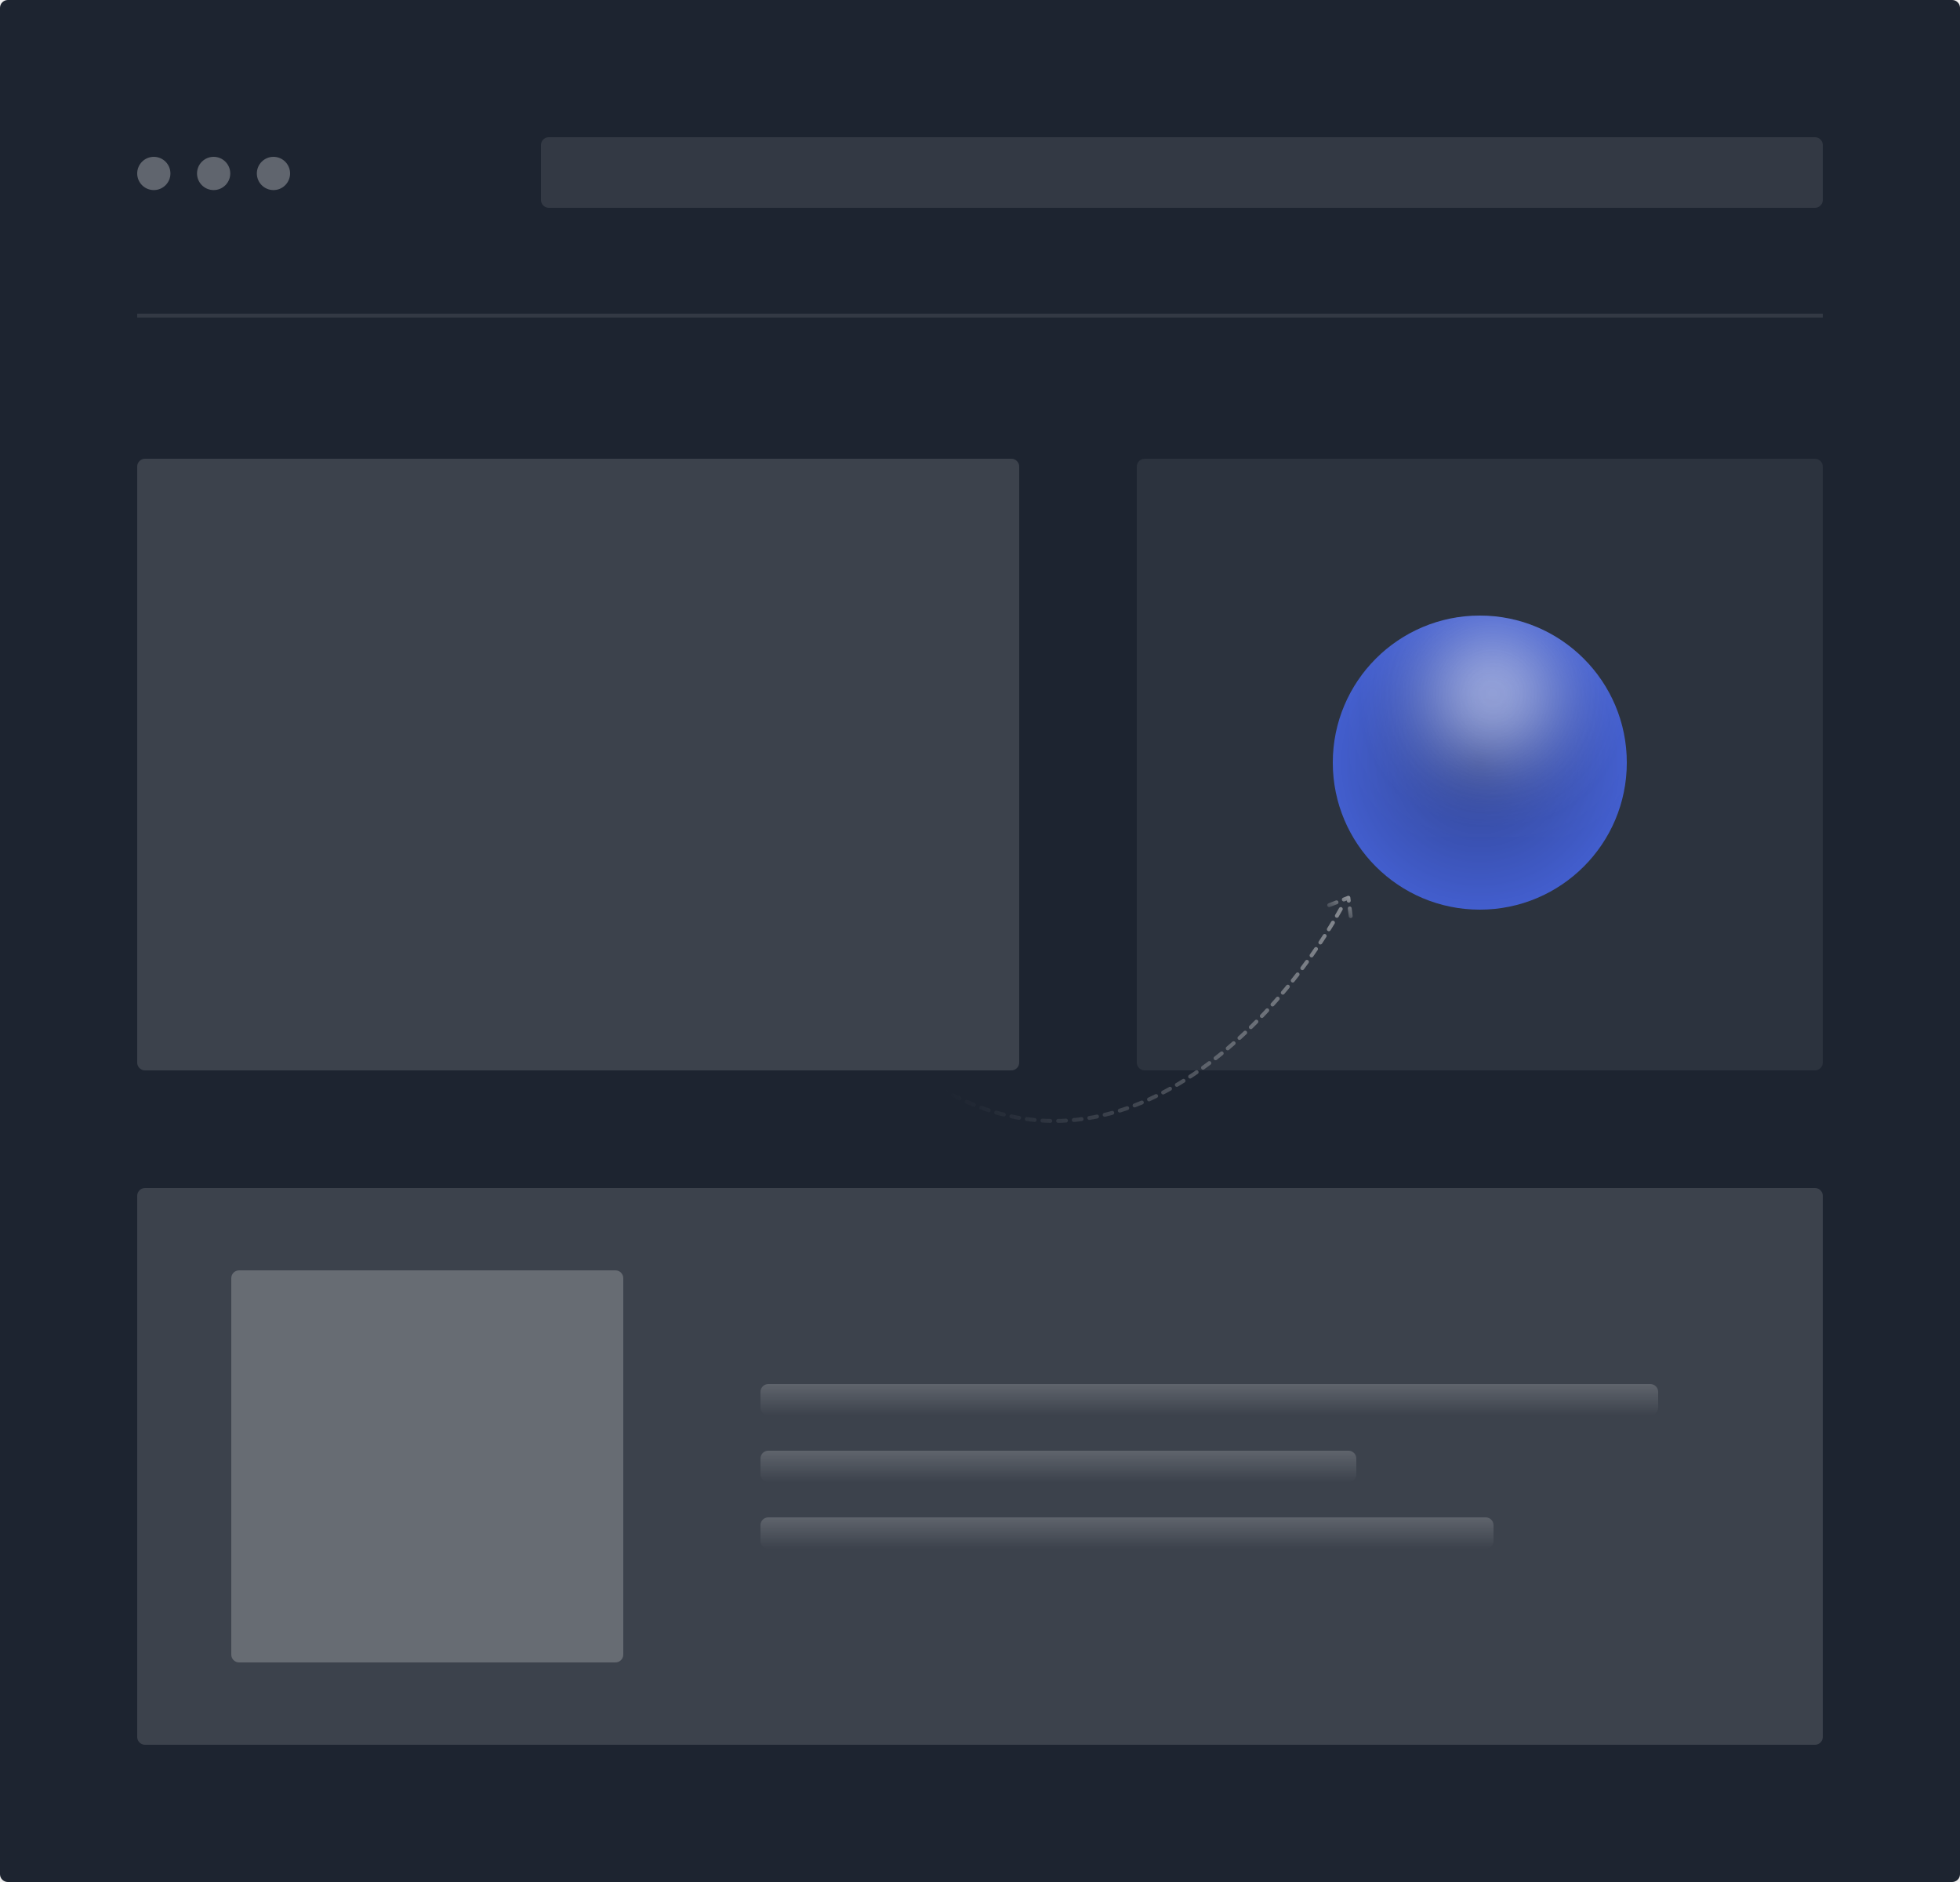
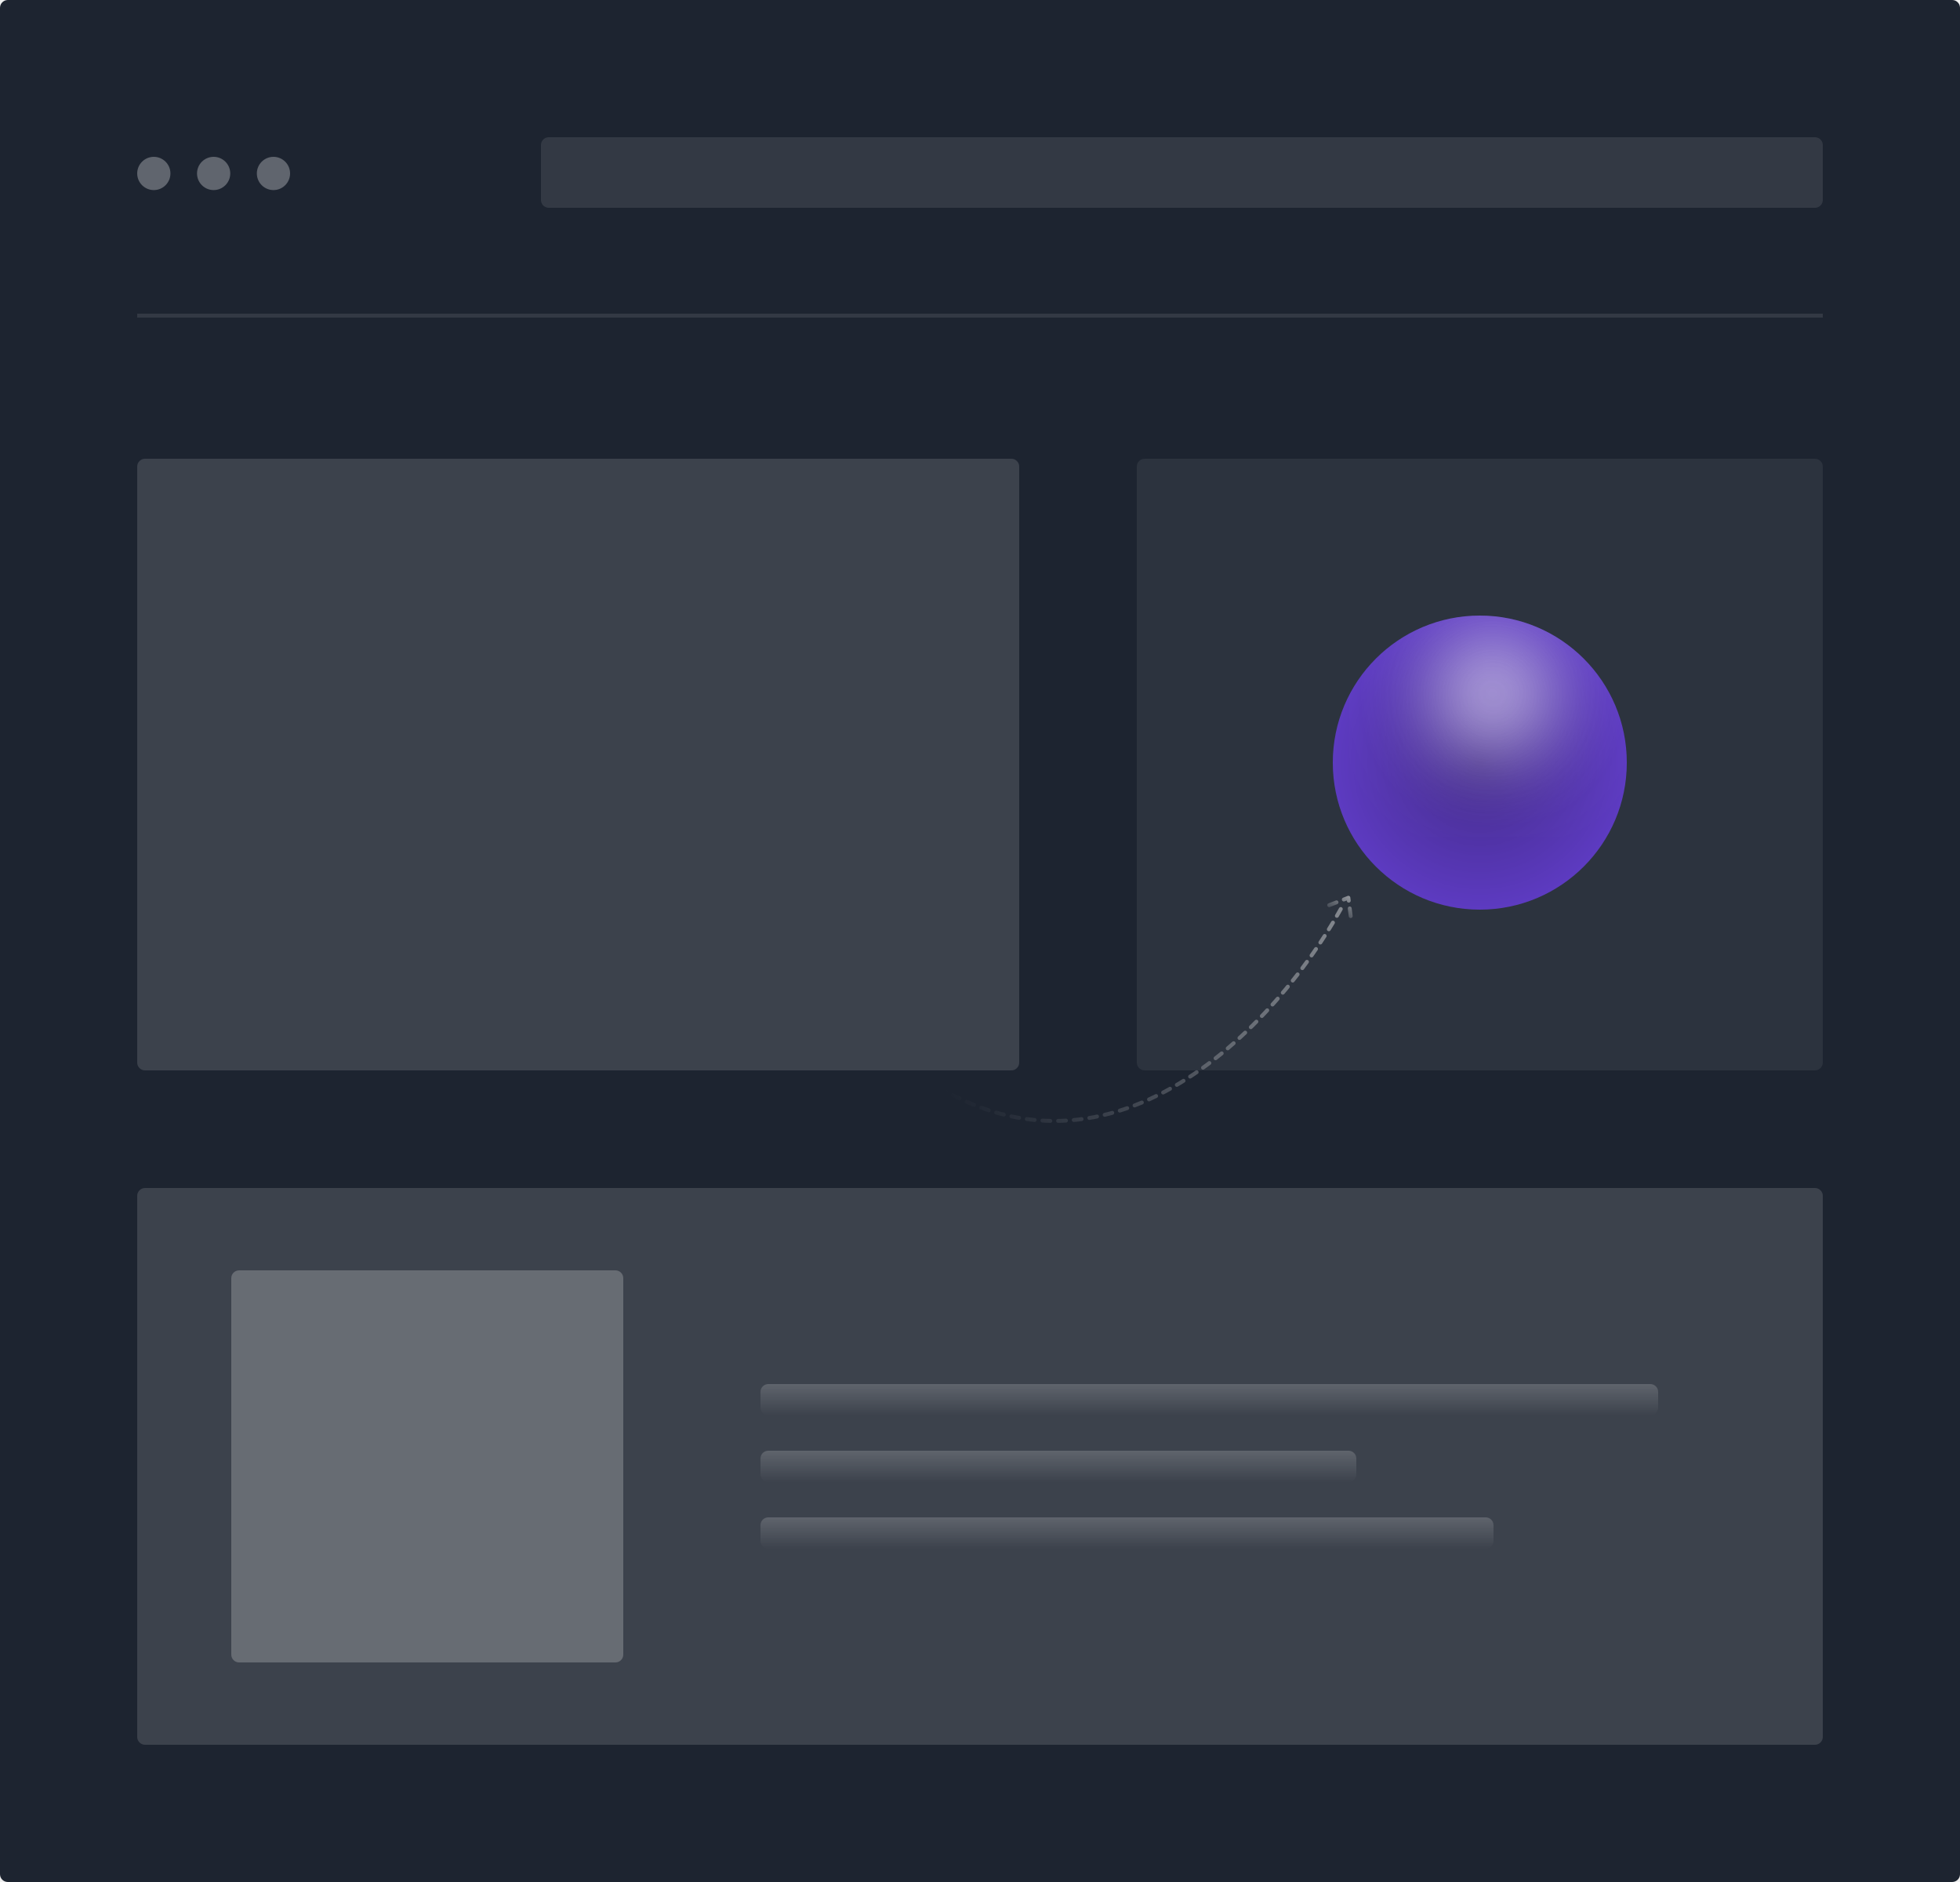
<svg xmlns="http://www.w3.org/2000/svg" width="500" height="480" viewBox="0 0 500 480" fill="none">
  <rect width="500" height="480" rx="2" fill="#1D2430" />
  <rect x="35" y="117" width="225" height="156" rx="2" fill="white" fill-opacity="0.14" />
  <line opacity="0.1" x1="35" y1="80.5" x2="465" y2="80.5" stroke="white" />
  <rect x="290" y="117" width="175" height="156" rx="2" fill="white" fill-opacity="0.07" />
  <rect x="35" y="303" width="430" height="142" rx="2" fill="white" fill-opacity="0.14" />
  <rect x="194" y="353" width="229" height="8" rx="2" fill="url(#paint0_linear_62_128)" fill-opacity="0.18" />
  <rect x="194" y="370" width="152" height="8" rx="2" fill="url(#paint1_linear_62_128)" fill-opacity="0.18" />
  <rect x="194" y="387" width="187" height="8" rx="2" fill="url(#paint2_linear_62_128)" fill-opacity="0.18" />
  <rect x="59" y="324" width="100" height="100" rx="2" fill="white" fill-opacity="0.22" />
  <rect opacity="0.1" x="138" y="35" width="327" height="18" rx="2" fill="white" />
  <circle opacity="0.3" cx="39.239" cy="44.239" r="4.239" fill="white" />
  <circle opacity="0.3" cx="54.5" cy="44.239" r="4.239" fill="white" />
  <circle opacity="0.3" cx="69.761" cy="44.239" r="4.239" fill="white" />
-   <circle opacity="0.8" cx="377.5" cy="194.5" r="37.5" fill="#4A6CF7" />
+   <circle opacity="0.8" cx="377.5" cy="194.5" r="37.5" fill="#6B3FE7" />
  <mask id="mask0_62_128" style="mask-type:alpha" maskUnits="userSpaceOnUse" x="340" y="157" width="75" height="75">
-     <circle opacity="0.8" cx="377.5" cy="194.5" r="37.5" fill="#4A6CF7" />
+     <circle opacity="0.8" cx="377.5" cy="194.5" r="37.5" fill="#6B3FE7" />
  </mask>
  <g mask="url(#mask0_62_128)">
    <circle opacity="0.8" cx="377.5" cy="194.5" r="37.5" fill="url(#paint3_radial_62_128)" />
    <g opacity="0.8" filter="url(#filter0_f_62_128)">
      <circle cx="380.809" cy="176.853" r="15.441" fill="white" />
    </g>
  </g>
  <path d="M342.034 231.847C324.964 262.749 277.939 313.186 226.394 267.718" stroke="url(#paint4_linear_62_128)" stroke-linecap="round" stroke-linejoin="round" stroke-dasharray="2 2" />
  <path d="M339.077 230.867L343.973 228.971L344.562 233.656" stroke="url(#paint5_linear_62_128)" stroke-linecap="round" stroke-linejoin="round" stroke-dasharray="2 2" />
  <defs>
    <filter id="filter0_f_62_128" x="344.368" y="140.412" width="72.882" height="72.882" filterUnits="userSpaceOnUse" color-interpolation-filters="sRGB">
      <feFlood flood-opacity="0" result="BackgroundImageFix" />
      <feBlend mode="normal" in="SourceGraphic" in2="BackgroundImageFix" result="shape" />
      <feGaussianBlur stdDeviation="10.5" result="effect1_foregroundBlur_62_128" />
    </filter>
    <linearGradient id="paint0_linear_62_128" x1="308.5" y1="353" x2="308.5" y2="361" gradientUnits="userSpaceOnUse">
      <stop stop-color="white" />
      <stop offset="1" stop-color="white" stop-opacity="0" />
    </linearGradient>
    <linearGradient id="paint1_linear_62_128" x1="270" y1="370" x2="270" y2="378" gradientUnits="userSpaceOnUse">
      <stop stop-color="white" />
      <stop offset="1" stop-color="white" stop-opacity="0" />
    </linearGradient>
    <linearGradient id="paint2_linear_62_128" x1="287.5" y1="387" x2="287.5" y2="395" gradientUnits="userSpaceOnUse">
      <stop stop-color="white" />
      <stop offset="1" stop-color="white" stop-opacity="0" />
    </linearGradient>
    <radialGradient id="paint3_radial_62_128" cx="0" cy="0" r="1" gradientUnits="userSpaceOnUse" gradientTransform="translate(377.5 194.5) rotate(90) scale(40.2574)">
      <stop stop-opacity="0.47" />
      <stop offset="1" stop-opacity="0" />
    </radialGradient>
    <linearGradient id="paint4_linear_62_128" x1="358.554" y1="226.723" x2="242.956" y2="282.349" gradientUnits="userSpaceOnUse">
      <stop stop-color="white" stop-opacity="0.48" />
      <stop offset="1" stop-color="white" stop-opacity="0" />
    </linearGradient>
    <linearGradient id="paint5_linear_62_128" x1="343.992" y1="228.548" x2="340.23" y2="234.571" gradientUnits="userSpaceOnUse">
      <stop stop-color="white" stop-opacity="0.48" />
      <stop offset="1" stop-color="white" stop-opacity="0" />
    </linearGradient>
  </defs>
</svg>
